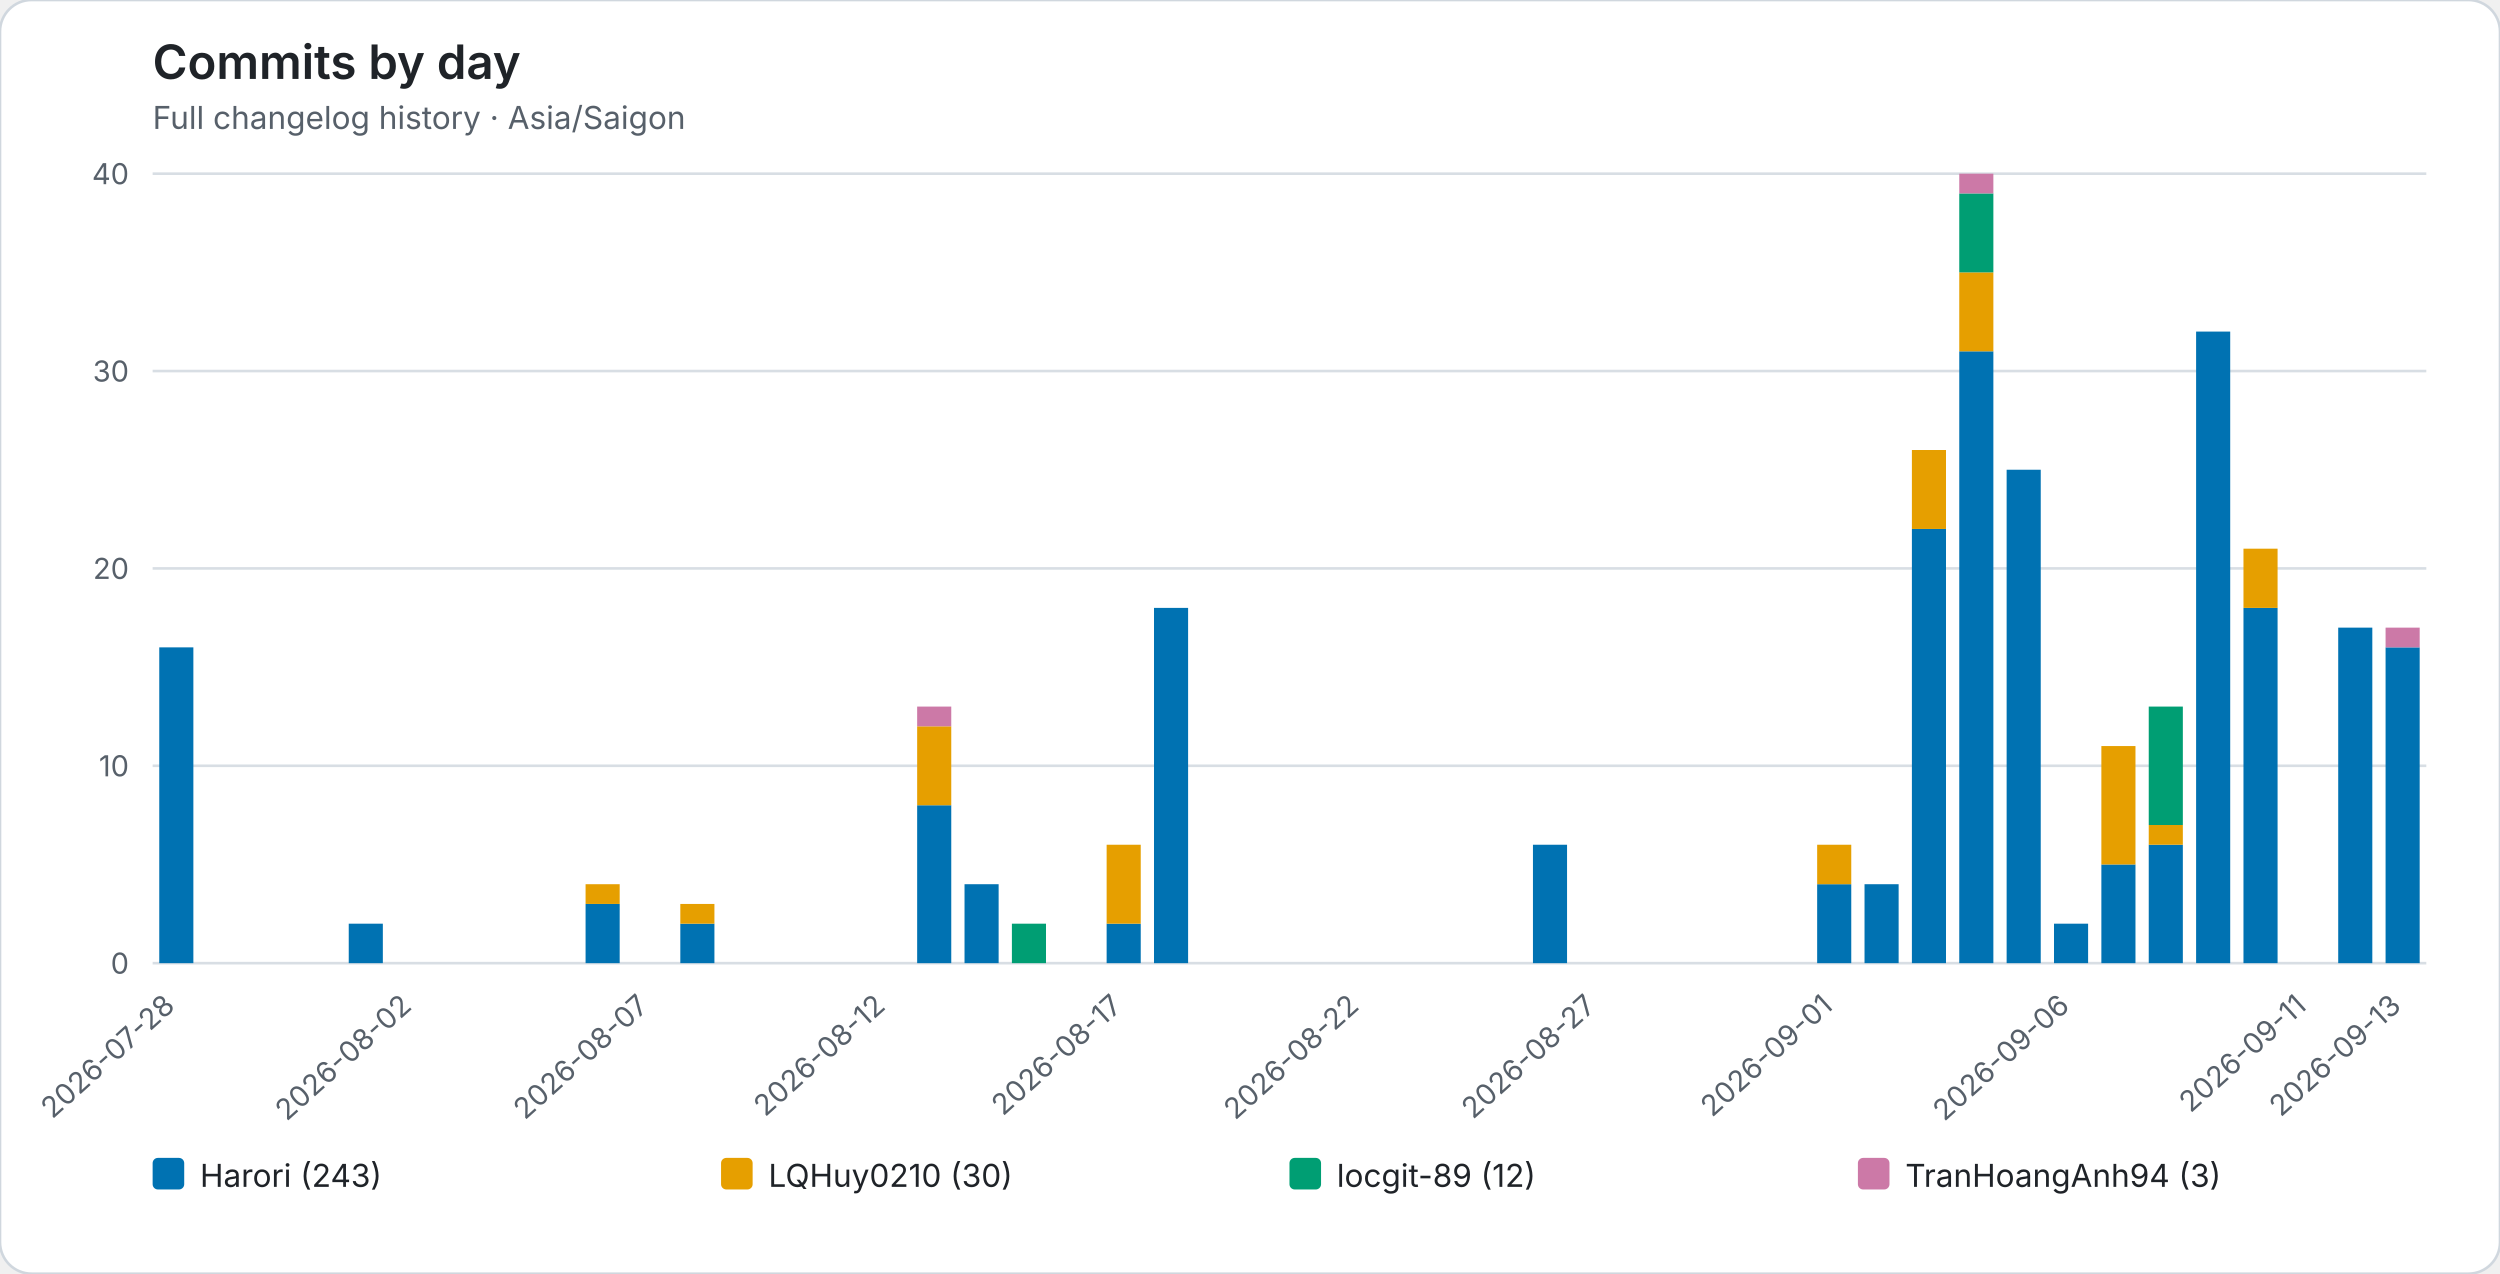
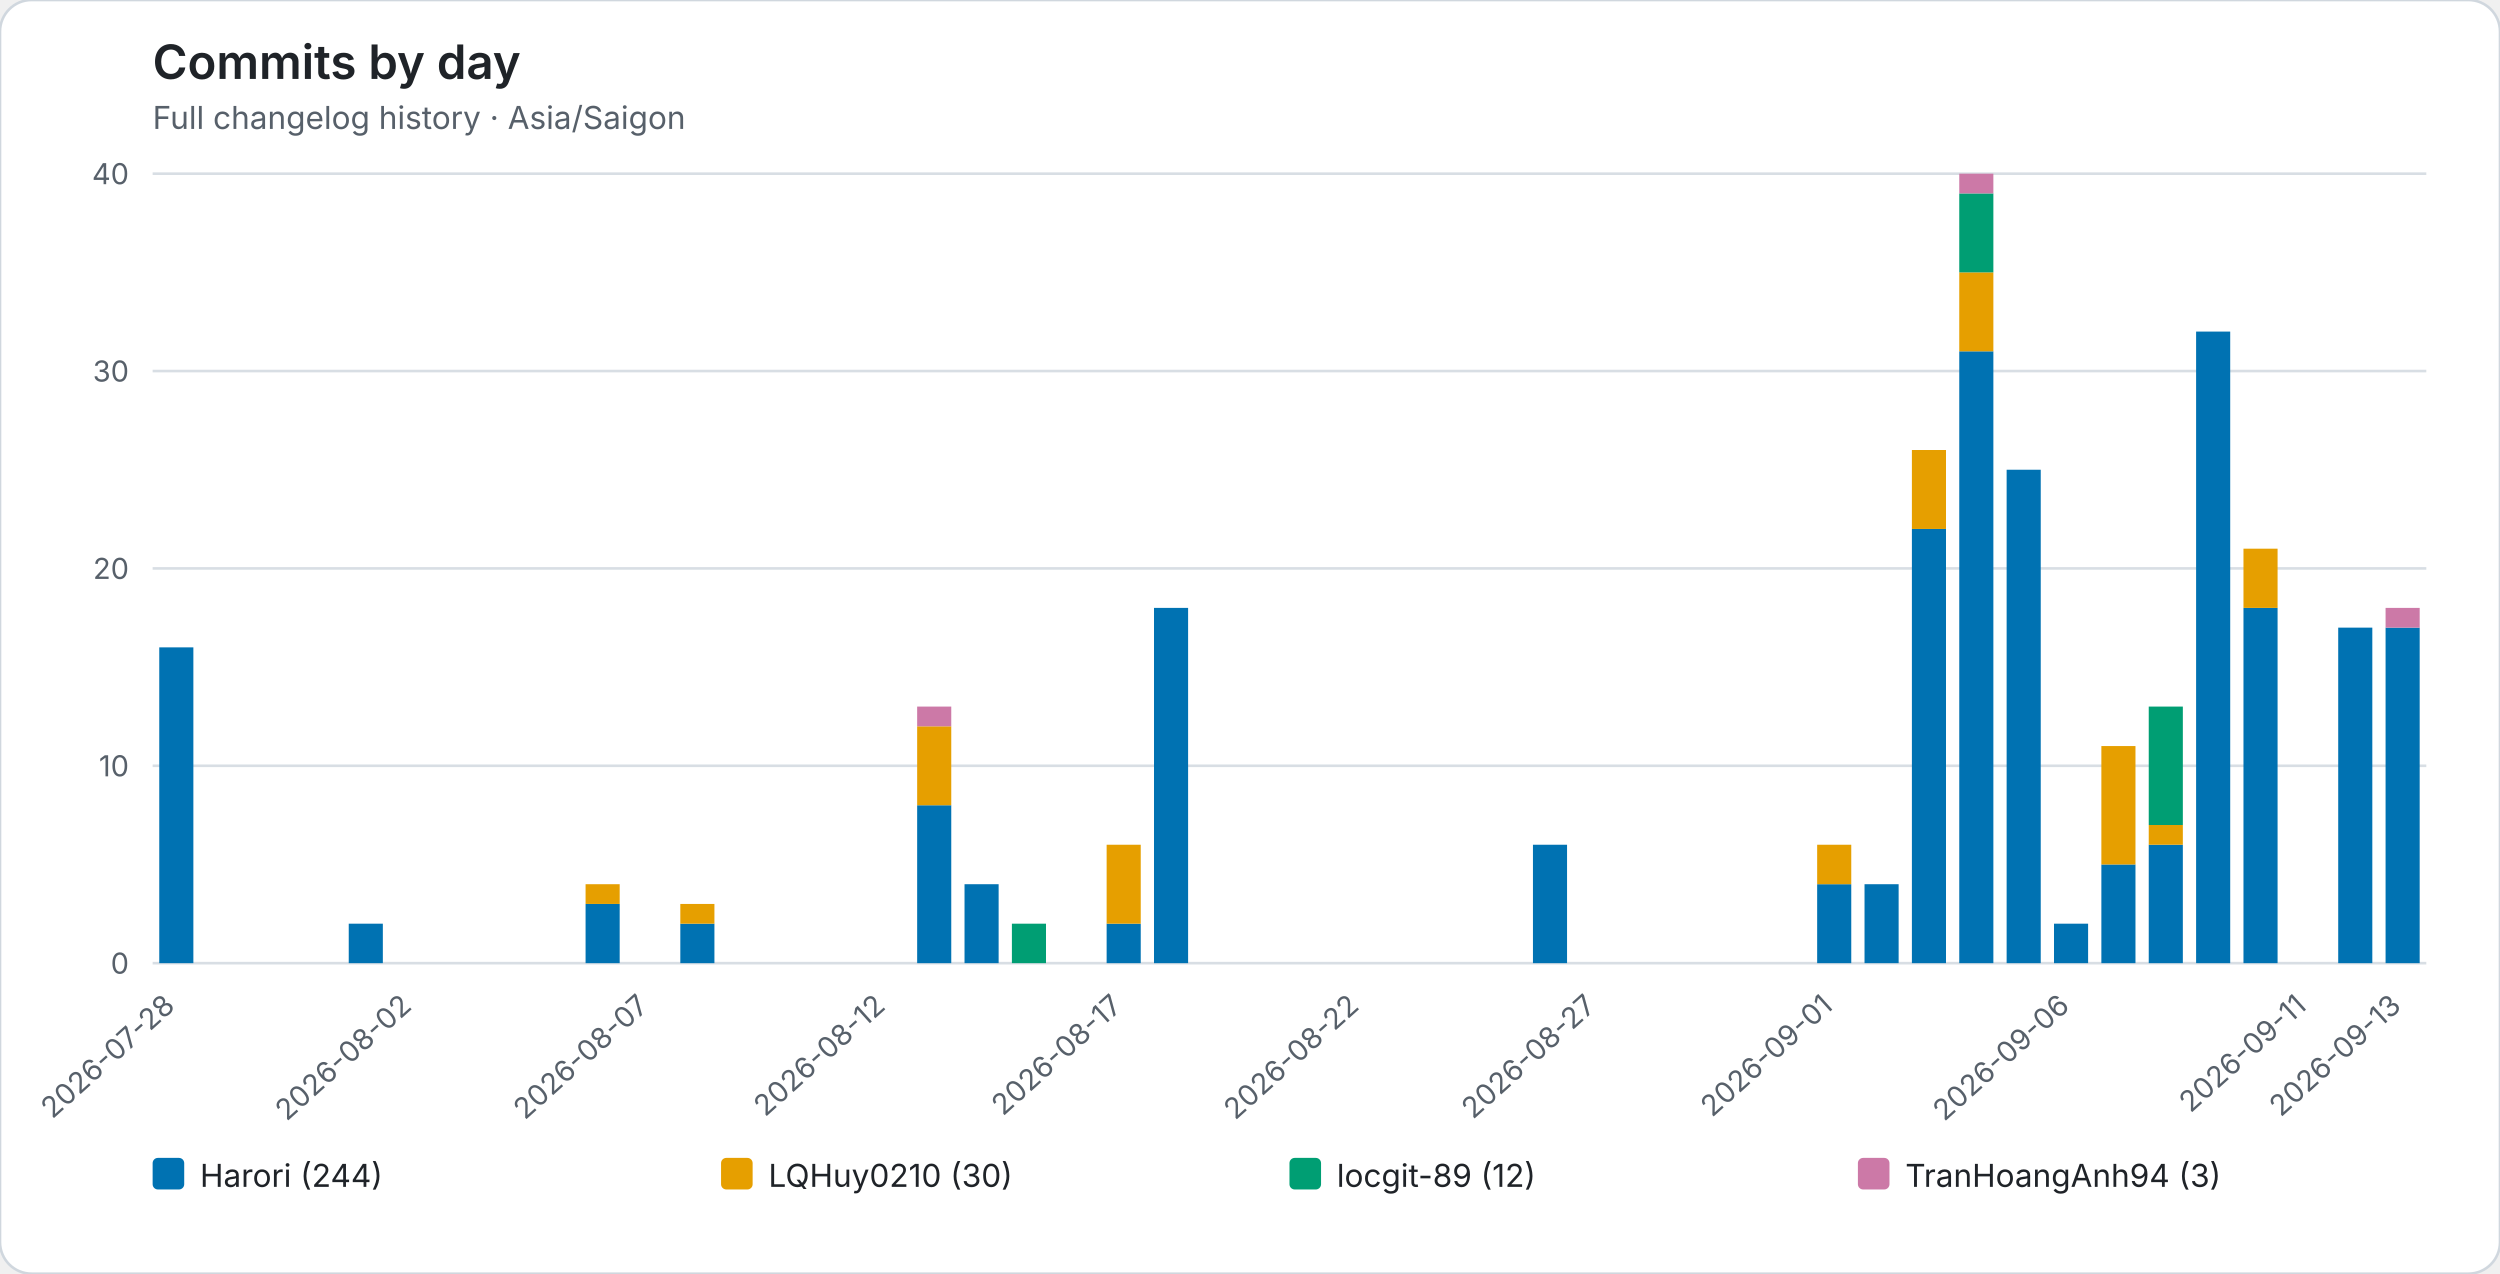
<svg xmlns="http://www.w3.org/2000/svg" role="img" viewBox="0 0 950 484">
  <rect width="950" height="484" rx="12" fill="#ffffff" stroke="#d0d7de" />
  <style>text{font-family:system-ui,-apple-system,BlinkMacSystemFont,"Segoe UI",sans-serif}.axis{fill:#57606a;font-size:11px}.heading{fill:#1f2328;font-size:18px;font-weight:600}.subheading{fill:#57606a;font-size:12px}.grid{stroke:#d8dee4;stroke-width:1}.legend{fill:#1f2328;font-size:12px}</style>
  <text class="heading" x="58" y="30">Commits by day</text>
  <text class="subheading" x="58" y="49">Full changelog history · Asia/Saigon</text>
  <line class="grid" x1="58" y1="366.00" x2="922" y2="366.00" />
  <text class="axis" x="49" y="370.00" text-anchor="end">0</text>
  <line class="grid" x1="58" y1="291.00" x2="922" y2="291.00" />
  <text class="axis" x="49" y="295.00" text-anchor="end">10</text>
  <line class="grid" x1="58" y1="216.00" x2="922" y2="216.00" />
  <text class="axis" x="49" y="220.00" text-anchor="end">20</text>
  <line class="grid" x1="58" y1="141.00" x2="922" y2="141.00" />
  <text class="axis" x="49" y="145.00" text-anchor="end">30</text>
  <line class="grid" x1="58" y1="66.00" x2="922" y2="66.00" />
  <text class="axis" x="49" y="70.00" text-anchor="end">40</text>
  <g data-date="2026-07-28">
    <rect x="60.52" y="246.00" width="12.96" height="120.00" fill="#0072B2" />
  </g>
  <text class="axis" x="67.00" y="383" text-anchor="end" transform="rotate(-42 67.00 383)">2026-07-28</text>
  <g data-date="2026-07-29">
  </g>
  <g data-date="2026-07-30">
  </g>
  <g data-date="2026-07-31">
  </g>
  <g data-date="2026-08-01">
    <rect x="132.52" y="351.00" width="12.96" height="15.00" fill="#0072B2" />
  </g>
  <g data-date="2026-08-02">
  </g>
  <text class="axis" x="157.00" y="383" text-anchor="end" transform="rotate(-42 157.00 383)">2026-08-02</text>
  <g data-date="2026-08-03">
  </g>
  <g data-date="2026-08-04">
  </g>
  <g data-date="2026-08-05">
  </g>
  <g data-date="2026-08-06">
    <rect x="222.52" y="343.50" width="12.96" height="22.50" fill="#0072B2" />
    <rect x="222.52" y="336.00" width="12.96" height="7.50" fill="#E69F00" />
  </g>
  <g data-date="2026-08-07">
  </g>
  <text class="axis" x="247.00" y="383" text-anchor="end" transform="rotate(-42 247.00 383)">2026-08-07</text>
  <g data-date="2026-08-08">
    <rect x="258.52" y="351.00" width="12.96" height="15.00" fill="#0072B2" />
    <rect x="258.52" y="343.50" width="12.96" height="7.50" fill="#E69F00" />
  </g>
  <g data-date="2026-08-09">
  </g>
  <g data-date="2026-08-10">
  </g>
  <g data-date="2026-08-11">
  </g>
  <g data-date="2026-08-12">
  </g>
  <text class="axis" x="337.00" y="383" text-anchor="end" transform="rotate(-42 337.00 383)">2026-08-12</text>
  <g data-date="2026-08-13">
    <rect x="348.52" y="306.00" width="12.96" height="60.00" fill="#0072B2" />
    <rect x="348.52" y="276.00" width="12.96" height="30.00" fill="#E69F00" />
    <rect x="348.52" y="268.50" width="12.96" height="7.50" fill="#CC79A7" />
  </g>
  <g data-date="2026-08-14">
    <rect x="366.52" y="336.00" width="12.96" height="30.00" fill="#0072B2" />
  </g>
  <g data-date="2026-08-15">
    <rect x="384.52" y="351.00" width="12.96" height="15.00" fill="#009E73" />
  </g>
  <g data-date="2026-08-16">
  </g>
  <g data-date="2026-08-17">
    <rect x="420.52" y="351.00" width="12.96" height="15.00" fill="#0072B2" />
    <rect x="420.52" y="321.00" width="12.96" height="30.00" fill="#E69F00" />
  </g>
  <text class="axis" x="427.00" y="383" text-anchor="end" transform="rotate(-42 427.00 383)">2026-08-17</text>
  <g data-date="2026-08-18">
    <rect x="438.52" y="231.00" width="12.96" height="135.00" fill="#0072B2" />
  </g>
  <g data-date="2026-08-19">
  </g>
  <g data-date="2026-08-20">
  </g>
  <g data-date="2026-08-21">
  </g>
  <g data-date="2026-08-22">
  </g>
  <text class="axis" x="517.00" y="383" text-anchor="end" transform="rotate(-42 517.00 383)">2026-08-22</text>
  <g data-date="2026-08-23">
  </g>
  <g data-date="2026-08-24">
  </g>
  <g data-date="2026-08-25">
  </g>
  <g data-date="2026-08-26">
    <rect x="582.52" y="321.00" width="12.96" height="45.00" fill="#0072B2" />
  </g>
  <g data-date="2026-08-27">
  </g>
  <text class="axis" x="607.00" y="383" text-anchor="end" transform="rotate(-42 607.00 383)">2026-08-27</text>
  <g data-date="2026-08-28">
  </g>
  <g data-date="2026-08-29">
  </g>
  <g data-date="2026-08-30">
  </g>
  <g data-date="2026-08-31">
  </g>
  <g data-date="2026-09-01">
    <rect x="690.52" y="336.00" width="12.96" height="30.00" fill="#0072B2" />
    <rect x="690.52" y="321.00" width="12.96" height="15.00" fill="#E69F00" />
  </g>
  <text class="axis" x="697.00" y="383" text-anchor="end" transform="rotate(-42 697.00 383)">2026-09-01</text>
  <g data-date="2026-09-02">
    <rect x="708.52" y="336.00" width="12.96" height="30.00" fill="#0072B2" />
  </g>
  <g data-date="2026-09-03">
    <rect x="726.52" y="201.00" width="12.96" height="165.00" fill="#0072B2" />
    <rect x="726.52" y="171.00" width="12.96" height="30.00" fill="#E69F00" />
  </g>
  <g data-date="2026-09-04">
    <rect x="744.52" y="133.50" width="12.96" height="232.50" fill="#0072B2" />
    <rect x="744.52" y="103.50" width="12.96" height="30.00" fill="#E69F00" />
    <rect x="744.52" y="73.50" width="12.96" height="30.00" fill="#009E73" />
    <rect x="744.52" y="66.00" width="12.96" height="7.50" fill="#CC79A7" />
  </g>
  <g data-date="2026-09-05">
    <rect x="762.52" y="178.50" width="12.96" height="187.50" fill="#0072B2" />
  </g>
  <g data-date="2026-09-06">
    <rect x="780.52" y="351.00" width="12.96" height="15.00" fill="#0072B2" />
  </g>
  <text class="axis" x="787.00" y="383" text-anchor="end" transform="rotate(-42 787.00 383)">2026-09-06</text>
  <g data-date="2026-09-07">
    <rect x="798.52" y="328.50" width="12.96" height="37.50" fill="#0072B2" />
    <rect x="798.52" y="283.50" width="12.96" height="45.00" fill="#E69F00" />
  </g>
  <g data-date="2026-09-08">
    <rect x="816.52" y="321.00" width="12.96" height="45.00" fill="#0072B2" />
    <rect x="816.52" y="313.50" width="12.96" height="7.50" fill="#E69F00" />
    <rect x="816.52" y="268.50" width="12.96" height="45.00" fill="#009E73" />
  </g>
  <g data-date="2026-09-09">
    <rect x="834.52" y="126.00" width="12.96" height="240.00" fill="#0072B2" />
  </g>
  <g data-date="2026-09-10">
    <rect x="852.52" y="231.00" width="12.96" height="135.00" fill="#0072B2" />
    <rect x="852.52" y="208.50" width="12.96" height="22.50" fill="#E69F00" />
  </g>
  <g data-date="2026-09-11">
  </g>
  <text class="axis" x="877.00" y="383" text-anchor="end" transform="rotate(-42 877.00 383)">2026-09-11</text>
  <g data-date="2026-09-12">
    <rect x="888.52" y="238.50" width="12.96" height="127.50" fill="#0072B2" />
  </g>
  <g data-date="2026-09-13">
-     <rect x="906.52" y="246.00" width="12.96" height="120.00" fill="#0072B2" />
-     <rect x="906.52" y="238.50" width="12.96" height="7.50" fill="#CC79A7" />
+     <rect x="906.52" y="238.50" width="12.96" height="127.50" fill="#0072B2" />
+     <rect x="906.52" y="231.00" width="12.96" height="7.50" fill="#CC79A7" />
  </g>
  <text class="axis" x="913.00" y="383" text-anchor="end" transform="rotate(-42 913.00 383)">2026-09-13</text>
  <rect x="58.00" y="440" width="12" height="12" rx="2" fill="#0072B2" />
-   <text class="legend" x="76.00" y="451">Harori (243)</text>
+   <text class="legend" x="76.00" y="451">Harori (244)</text>
  <rect x="274.00" y="440" width="12" height="12" rx="2" fill="#E69F00" />
  <text class="legend" x="292.00" y="451">LQHuy0210 (30)</text>
  <rect x="490.00" y="440" width="12" height="12" rx="2" fill="#009E73" />
  <text class="legend" x="508.00" y="451">locgit-89 (12)</text>
  <rect x="706.00" y="440" width="12" height="12" rx="2" fill="#CC79A7" />
  <text class="legend" x="724.00" y="451">TranHoangAnh94 (3)</text>
</svg>
